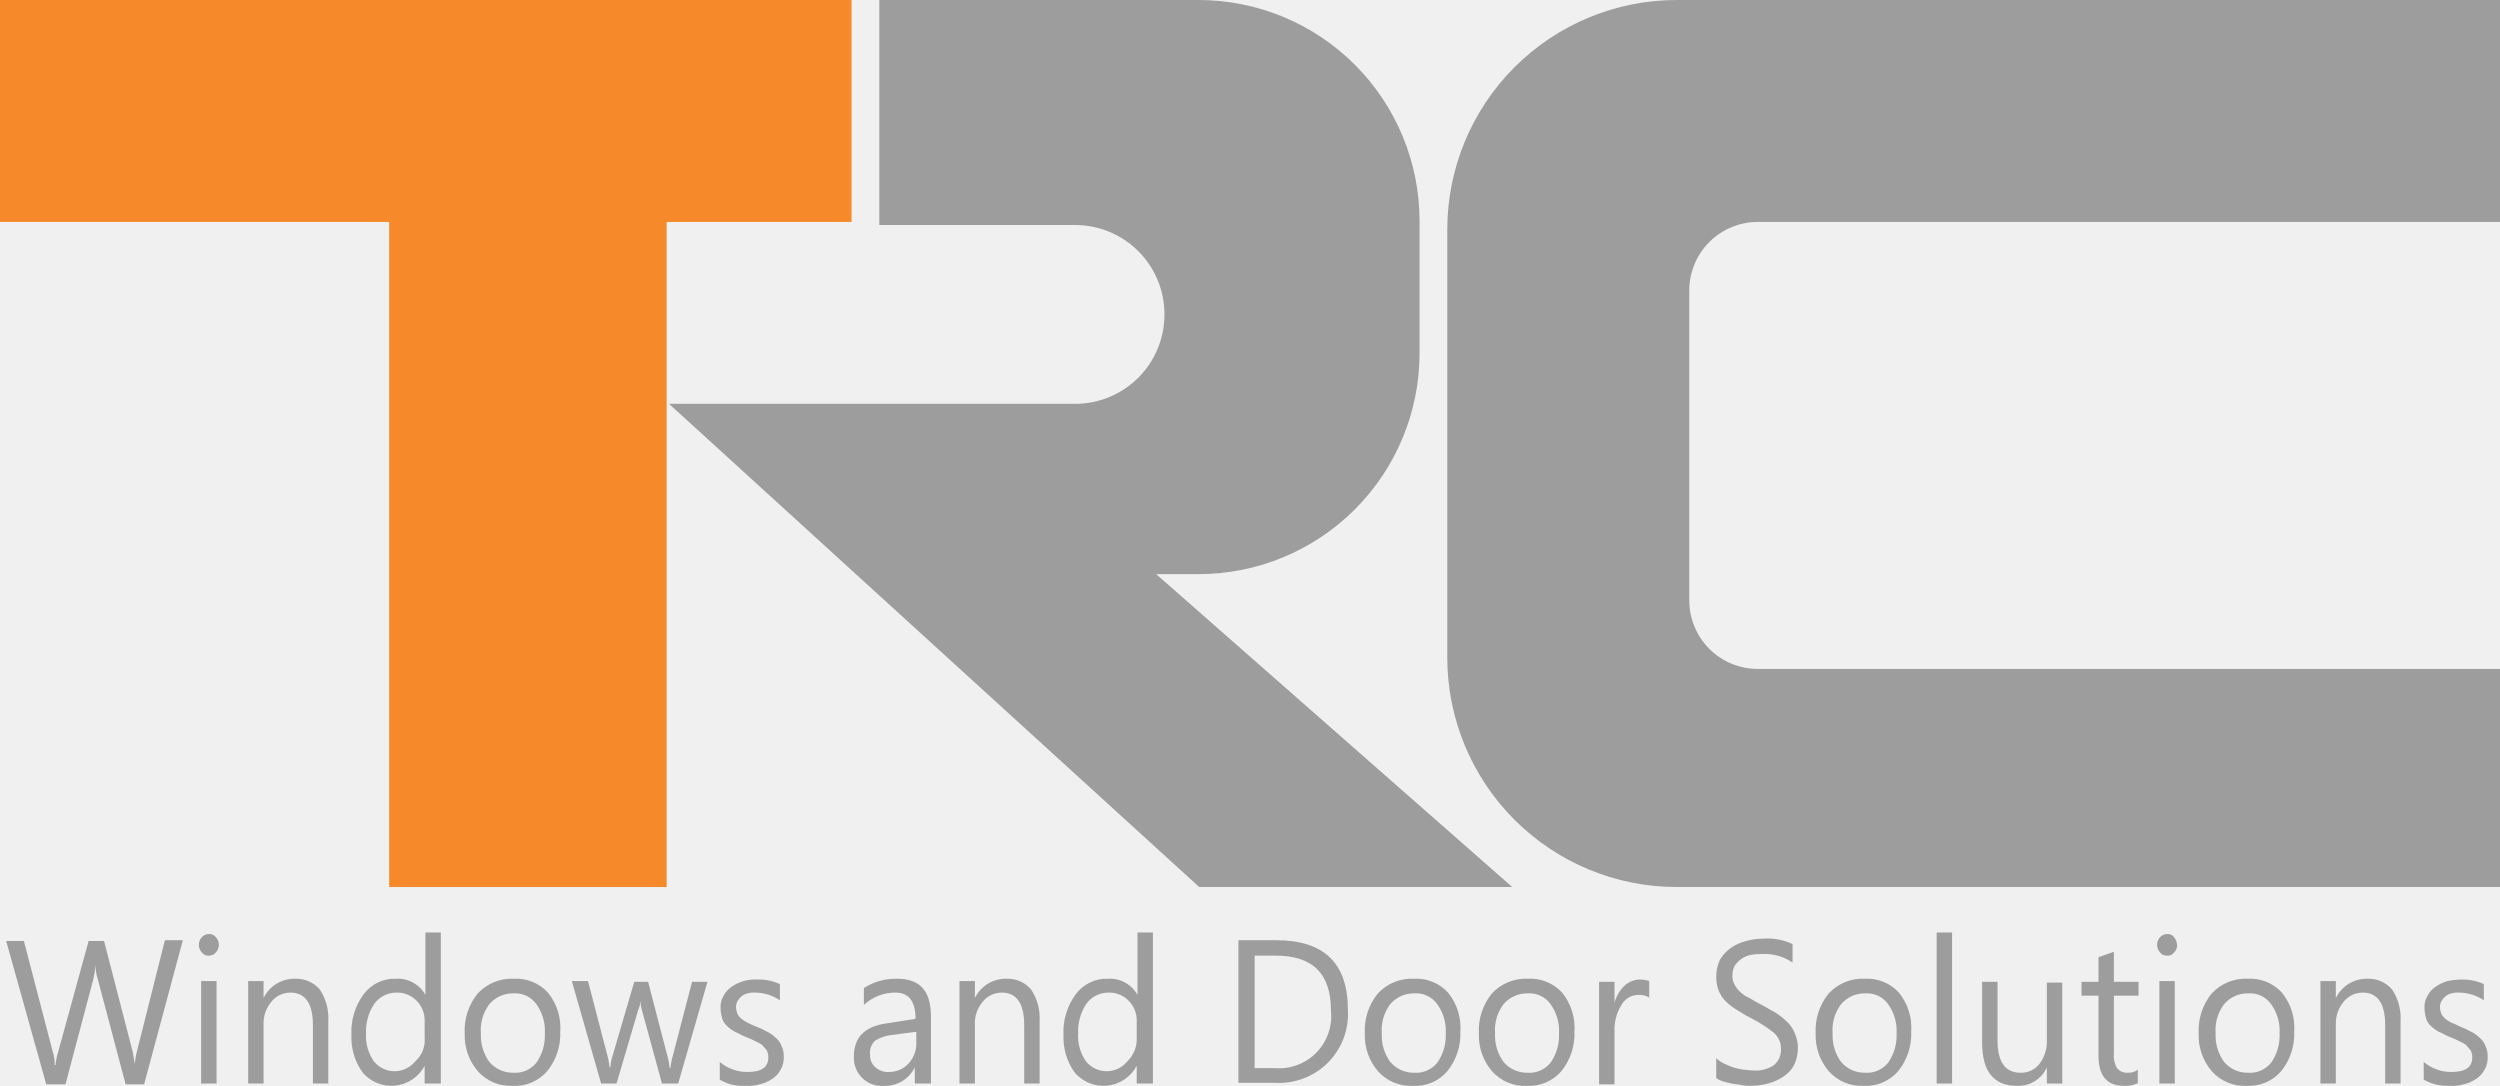
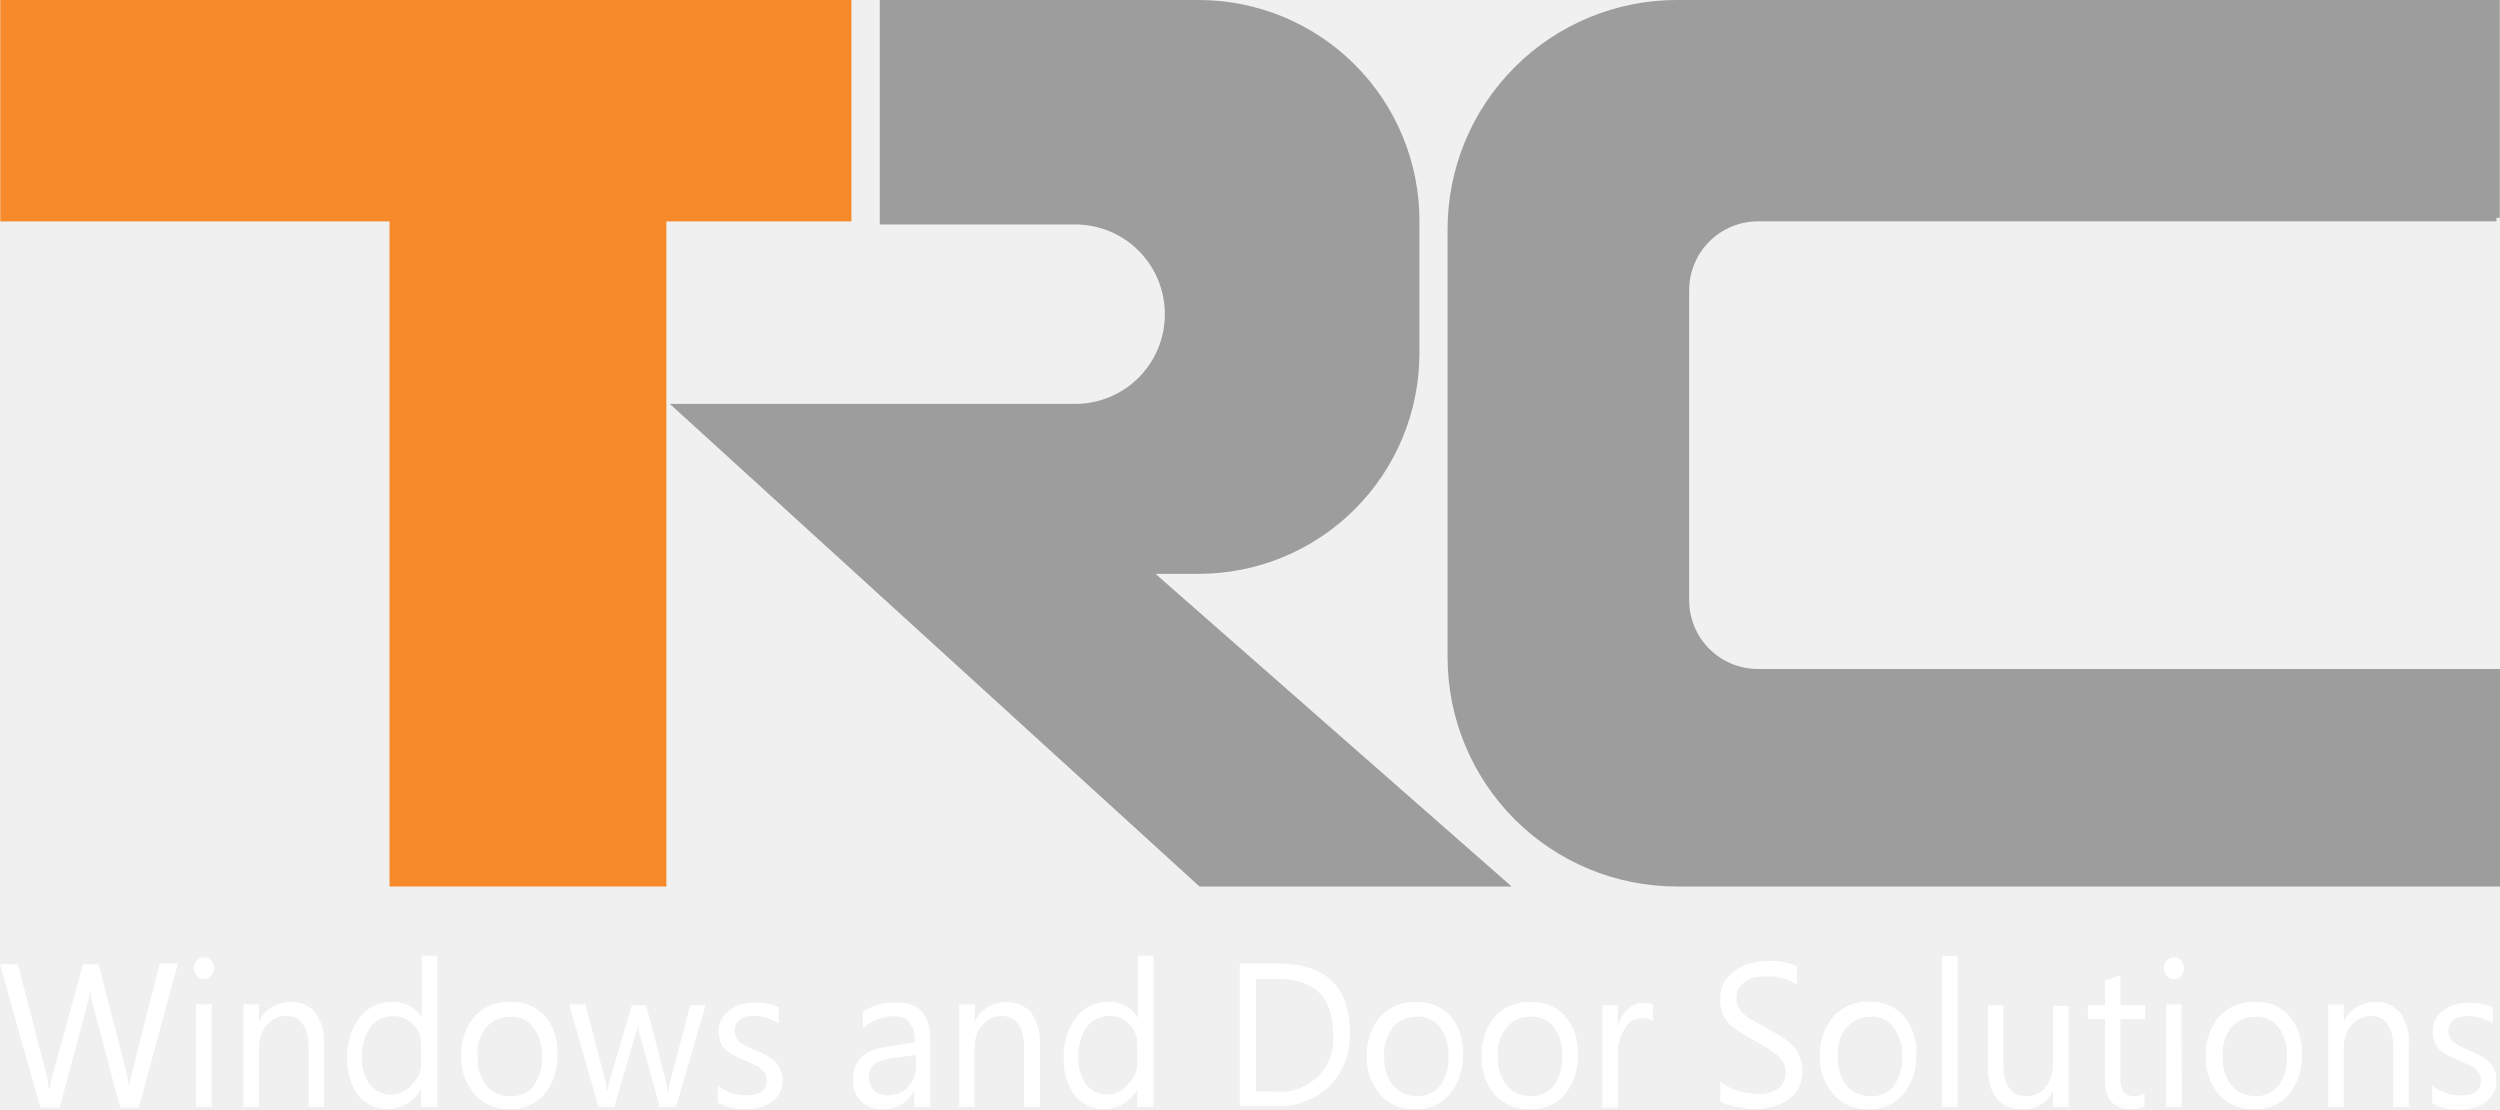
- <svg xmlns="http://www.w3.org/2000/svg" viewBox="0 0 324.4 140.9">
+ <svg xmlns="http://www.w3.org/2000/svg" viewBox="0 0 351.83 156.1">
  <defs>
-     <style>.cls-1,.cls-5{fill:#9e9d9e;}.cls-1{stroke:#9e9d9e;}.cls-1,.cls-2{stroke-miterlimit:10;}.cls-2{fill:#f6892a;stroke:#f6892a;}.cls-3{fill:none;}.cls-4{isolation:isolate;}</style>
+     <style>.cls-1{fill:#9e9d9e;stroke:#9e9d9e;}.cls-1,.cls-2{stroke-miterlimit:10;}.cls-2{fill:#f6892a;stroke:#f6892a;}.cls-3{fill:none;}.cls-4{isolation:isolate;}.cls-5{fill:#fff;}</style>
  </defs>
  <g id="Layer_2" data-name="Layer 2">
    <g id="Layer_1-2" data-name="Layer 1">
-       <path class="cls-1" d="M114.6.5V28.7h24.9a12.08,12.08,0,0,1,12.1,12.1h0a12.08,12.08,0,0,1-12.1,12.1H88.1l67.7,61.7h39.1L148.7,74h6.8a28.17,28.17,0,0,0,28.2-28.2V28.7A28.17,28.17,0,0,0,155.5.5Z" />
-       <path class="cls-1" d="M323.9,28.3H228.1a9.39,9.39,0,0,0-9.4,9.4h0V77.9a9.39,9.39,0,0,0,9.4,9.4h95.8v27.3H217.6a29.28,29.28,0,0,1-29.3-29.3V29.8A29.28,29.28,0,0,1,217.6.5H323.9V28.3Z" />
-       <polygon class="cls-2" points="0.5 0.5 0.5 28.3 51 28.3 51 114.6 86 114.6 86 28.3 110 28.3 110 0.5 0.5 0.5" />
-       <rect class="cls-3" x="0.5" y="121.8" width="323.4" height="19.1" />
+       <path class="cls-1" d="M124.31.5V31.09h27a13.1,13.1,0,0,1,13.12,13.12h0a13.1,13.1,0,0,1-13.12,13.13H95.56L169,124.26h42.41l-50.12-44h7.38a30.56,30.56,0,0,0,30.59-30.59V31.09A30.56,30.56,0,0,0,168.67.5Z" />
+       <path class="cls-1" d="M351.33,30.65H247.42a10.19,10.19,0,0,0-10.2,10.2h0V84.46a10.18,10.18,0,0,0,10.2,10.19H351.33v29.61H236a31.76,31.76,0,0,1-31.78-31.78V32.28A31.76,31.76,0,0,1,236,.5h115.3V30.65Z" />
+       <polygon class="cls-2" points="0.54 0.5 0.54 30.66 55.32 30.66 55.32 124.26 93.28 124.26 93.28 30.66 119.32 30.66 119.32 0.5 0.54 0.5" />
+       <rect class="cls-3" x="0.54" y="135.38" width="350.79" height="20.72" />
      <g class="cls-4">
-         <path class="cls-5" d="M23.7,122.1l-5,18.6H16.3l-3.6-13.6a5.82,5.82,0,0,1-.3-1.9h0a12.5,12.5,0,0,1-.3,1.9L8.5,140.7H6L.8,122.1H3.1l3.7,14.2a5.82,5.82,0,0,1,.3,1.9h.1a9.25,9.25,0,0,1,.4-1.9l3.9-14.2h2l3.7,14.3c.1.5.2,1.1.3,1.7h0a8.21,8.21,0,0,1,.3-1.8L21.4,122h2.3Z" />
-         <path class="cls-5" d="M27.1,124a1,1,0,0,1-.9-.4,1.45,1.45,0,0,1,0-2,1.22,1.22,0,0,1,.9-.4,1,1,0,0,1,.9.4,1.45,1.45,0,0,1,0,2A1.09,1.09,0,0,1,27.1,124Zm1,16.6h-2V127.3h2Z" />
-         <path class="cls-5" d="M42.6,140.6h-2V133c0-2.8-1-4.2-2.9-4.2a3.17,3.17,0,0,0-2.5,1.2,4.36,4.36,0,0,0-1,3v7.6h-2V127.3h2v2.2h0a4.46,4.46,0,0,1,4.1-2.5,4,4,0,0,1,3.2,1.4,6.68,6.68,0,0,1,1.1,4.1Z" />
-         <path class="cls-5" d="M57.1,140.6h-2v-2.3h0a4.88,4.88,0,0,1-8.1.8,7.82,7.82,0,0,1-1.4-4.8,8.17,8.17,0,0,1,1.6-5.3,5,5,0,0,1,4.2-2,4.09,4.09,0,0,1,3.8,2.1h0V121h2v19.6Zm-2-6v-2a3.62,3.62,0,0,0-1-2.7,3.47,3.47,0,0,0-2.6-1.1,3.56,3.56,0,0,0-2.9,1.4,6.45,6.45,0,0,0-1.1,3.9,5.7,5.7,0,0,0,1,3.6,3.45,3.45,0,0,0,5.4,0A3.68,3.68,0,0,0,55.1,134.6Z" />
-         <path class="cls-5" d="M66.5,140.9A5.68,5.68,0,0,1,62,139a7.11,7.11,0,0,1-1.7-4.9,7.56,7.56,0,0,1,1.7-5.2,6,6,0,0,1,4.7-1.9,5.58,5.58,0,0,1,4.4,1.8,7.26,7.26,0,0,1,1.6,5.1A7.65,7.65,0,0,1,71,139,5.55,5.55,0,0,1,66.5,140.9Zm.1-12a4,4,0,0,0-3.1,1.4,5.56,5.56,0,0,0-1.1,3.8,5.82,5.82,0,0,0,1.1,3.7,4,4,0,0,0,3.1,1.4,3.54,3.54,0,0,0,3-1.3,6.13,6.13,0,0,0,1.1-3.8,5.93,5.93,0,0,0-1.1-3.8A3.37,3.37,0,0,0,66.6,128.9Z" />
-         <path class="cls-5" d="M91.8,127.4,88,140.6H85.9l-2.6-9.5a5,5,0,0,1-.2-1.2h0a3.46,3.46,0,0,1-.3,1.2L80,140.6H78l-3.8-13.3h2.1l2.6,10c.1.3.1.7.2,1.2h.1a5,5,0,0,1,.2-1.2l2.9-9.9h1.8l2.6,10c.1.3.1.7.2,1.2H87a7.38,7.38,0,0,1,.2-1.2l2.6-10Z" />
-         <path class="cls-5" d="M93.4,140.1v-2.3a5.51,5.51,0,0,0,3.6,1.3c1.8,0,2.7-.6,2.7-1.9a2,2,0,0,0-.2-.9c-.2-.2-.4-.5-.6-.7a4.05,4.05,0,0,0-.9-.5,11.73,11.73,0,0,0-1.1-.5c-.6-.2-1-.5-1.5-.7a4.44,4.44,0,0,1-1.1-.8,2.07,2.07,0,0,1-.6-1,5.07,5.07,0,0,1-.2-1.3,2.73,2.73,0,0,1,.4-1.6A3.18,3.18,0,0,1,95,128a5.07,5.07,0,0,1,1.5-.7,5.54,5.54,0,0,1,1.8-.2,6.53,6.53,0,0,1,2.9.6v2.1a5.78,5.78,0,0,0-3.2-1,3.08,3.08,0,0,0-1,.1,2,2,0,0,0-.8.4,2.65,2.65,0,0,0-.5.6,1.88,1.88,0,0,0-.2.8,2.92,2.92,0,0,0,.2.9,2.65,2.65,0,0,0,.5.6,5.58,5.58,0,0,0,.8.5,11.73,11.73,0,0,0,1.1.5,10.74,10.74,0,0,1,1.5.7,4.44,4.44,0,0,1,1.1.8,2.29,2.29,0,0,1,.7,1,2.9,2.9,0,0,1,.3,1.4,3.06,3.06,0,0,1-.4,1.7,3.18,3.18,0,0,1-1.1,1.2,4.59,4.59,0,0,1-1.6.7,5.84,5.84,0,0,1-1.9.2A5.78,5.78,0,0,1,93.4,140.1Z" />
-         <path class="cls-5" d="M120.7,140.6h-2v-2.1h0a4.25,4.25,0,0,1-3.9,2.4,3.63,3.63,0,0,1-4-3.8c0-2.5,1.4-3.9,4.2-4.3l3.8-.6c0-2.3-.9-3.4-2.6-3.4a5.91,5.91,0,0,0-4.1,1.6v-2.2a7.72,7.72,0,0,1,4.3-1.2c3,0,4.4,1.6,4.4,4.9v8.7Zm-2-6.7-3,.4a5.17,5.17,0,0,0-2.1.7,2.11,2.11,0,0,0-.7,1.9,2,2,0,0,0,.7,1.6,2.44,2.44,0,0,0,1.8.6,3.41,3.41,0,0,0,2.5-1.1,3.86,3.86,0,0,0,1-2.8v-1.3Z" />
-         <path class="cls-5" d="M134.9,140.6h-2V133c0-2.8-1-4.2-2.9-4.2a3.17,3.17,0,0,0-2.5,1.2,4.36,4.36,0,0,0-1,3v7.6h-2V127.3h2v2.2h0a4.46,4.46,0,0,1,4.1-2.5,4,4,0,0,1,3.2,1.4,6.68,6.68,0,0,1,1.1,4.1v8.1Z" />
-         <path class="cls-5" d="M149.5,140.6h-2v-2.3h0a4.88,4.88,0,0,1-8.1.8,7.82,7.82,0,0,1-1.4-4.8,8.17,8.17,0,0,1,1.6-5.3,5,5,0,0,1,4.2-2,4.09,4.09,0,0,1,3.8,2.1h0V121h2v19.6Zm-2-6v-2a3.62,3.62,0,0,0-1-2.7,3.47,3.47,0,0,0-2.6-1.1,3.56,3.56,0,0,0-2.9,1.4,6.45,6.45,0,0,0-1.1,3.9,5.7,5.7,0,0,0,1,3.6,3.45,3.45,0,0,0,5.4,0A4,4,0,0,0,147.5,134.6Z" />
-         <path class="cls-5" d="M160.7,140.6V122h4.9q9.3,0,9.3,9a8.94,8.94,0,0,1-9.5,9.5h-4.7Zm2.1-16.6v14.6h2.6a6.77,6.77,0,0,0,7.3-7.5c0-4.8-2.4-7.1-7.2-7.1Z" />
-         <path class="cls-5" d="M183.3,140.9a5.68,5.68,0,0,1-4.5-1.9,7.11,7.11,0,0,1-1.7-4.9,7.56,7.56,0,0,1,1.7-5.2,6,6,0,0,1,4.7-1.9,5.58,5.58,0,0,1,4.4,1.8,7.26,7.26,0,0,1,1.6,5.1,7.65,7.65,0,0,1-1.7,5.1A5.42,5.42,0,0,1,183.3,140.9Zm.2-12a4,4,0,0,0-3.1,1.4,5.56,5.56,0,0,0-1.1,3.8,5.82,5.82,0,0,0,1.1,3.7,4,4,0,0,0,3.1,1.4,3.54,3.54,0,0,0,3-1.3,6.13,6.13,0,0,0,1.1-3.8,5.93,5.93,0,0,0-1.1-3.8A3.37,3.37,0,0,0,183.5,128.9Z" />
-         <path class="cls-5" d="M198.1,140.9a5.68,5.68,0,0,1-4.5-1.9,7.11,7.11,0,0,1-1.7-4.9,7.56,7.56,0,0,1,1.7-5.2,6,6,0,0,1,4.7-1.9,5.58,5.58,0,0,1,4.4,1.8,7.26,7.26,0,0,1,1.6,5.1,7.65,7.65,0,0,1-1.7,5.1A5.55,5.55,0,0,1,198.1,140.9Zm.1-12a4,4,0,0,0-3.1,1.4,5.56,5.56,0,0,0-1.1,3.8,5.82,5.82,0,0,0,1.1,3.7,4,4,0,0,0,3.1,1.4,3.54,3.54,0,0,0,3-1.3,6.13,6.13,0,0,0,1.1-3.8,5.93,5.93,0,0,0-1.1-3.8A3.37,3.37,0,0,0,198.2,128.9Z" />
-         <path class="cls-5" d="M214.1,129.5a2.41,2.41,0,0,0-1.5-.4,2.51,2.51,0,0,0-2.2,1.3,6.05,6.05,0,0,0-.9,3.5v6.8h-2V127.4h2v2.7h0a4.79,4.79,0,0,1,1.3-2.2,3,3,0,0,1,2-.8,3.73,3.73,0,0,1,1.2.2v2.2Z" />
-         <path class="cls-5" d="M222.7,139.9v-2.6a3.59,3.59,0,0,0,1,.7,7.85,7.85,0,0,0,2.5.8c.4,0,.8.1,1.2.1a4.28,4.28,0,0,0,2.8-.7,2.58,2.58,0,0,0,.9-2.1,2.77,2.77,0,0,0-.3-1.3,2.84,2.84,0,0,0-.9-1,14.63,14.63,0,0,0-1.3-.9c-.5-.3-1-.6-1.6-.9s-1.2-.7-1.7-1a7.55,7.55,0,0,1-1.4-1.1,4.19,4.19,0,0,1-.9-1.4,4.84,4.84,0,0,1-.3-1.8,5.09,5.09,0,0,1,.5-2.2,5,5,0,0,1,1.4-1.5,6.11,6.11,0,0,1,2-.9,8.33,8.33,0,0,1,2.2-.3,7.55,7.55,0,0,1,3.8.7v2.4a6.31,6.31,0,0,0-4-1.1,6.6,6.6,0,0,0-1.4.1,3.34,3.34,0,0,0-1.2.5,3.82,3.82,0,0,0-.9.9,2.77,2.77,0,0,0-.3,1.3,2.13,2.13,0,0,0,.3,1.2,3.11,3.11,0,0,0,.7.9,3.6,3.6,0,0,0,1.2.8c.5.3,1,.6,1.6.9s1.2.7,1.8,1a9.83,9.83,0,0,1,1.5,1.2,4,4,0,0,1,1,1.5,4.78,4.78,0,0,1,.4,1.8,5.21,5.21,0,0,1-.5,2.3,4,4,0,0,1-1.4,1.5,6.11,6.11,0,0,1-2,.9,9.28,9.28,0,0,1-2.4.3,3.75,3.75,0,0,1-1-.1c-.4-.1-.8-.1-1.3-.2s-.8-.2-1.2-.3A2.93,2.93,0,0,1,222.7,139.9Z" />
-         <path class="cls-5" d="M241.8,140.9a5.68,5.68,0,0,1-4.5-1.9,7.11,7.11,0,0,1-1.7-4.9,7.56,7.56,0,0,1,1.7-5.2A6,6,0,0,1,242,127a5.58,5.58,0,0,1,4.4,1.8,7.26,7.26,0,0,1,1.6,5.1,7.65,7.65,0,0,1-1.7,5.1A5.55,5.55,0,0,1,241.8,140.9Zm.2-12a4,4,0,0,0-3.1,1.4,5.56,5.56,0,0,0-1.1,3.8,5.82,5.82,0,0,0,1.1,3.7,4,4,0,0,0,3.1,1.4,3.54,3.54,0,0,0,3-1.3,6.13,6.13,0,0,0,1.1-3.8,5.93,5.93,0,0,0-1.1-3.8A3.37,3.37,0,0,0,242,128.9Z" />
-         <path class="cls-5" d="M253.3,140.6h-2V121h2Z" />
-         <path class="cls-5" d="M267.6,140.6h-2v-2.1h0a4.06,4.06,0,0,1-3.9,2.4c-3,0-4.5-1.9-4.5-5.6v-7.9h2V135q0,4.2,3,4.2a3,3,0,0,0,2.4-1.1,4.7,4.7,0,0,0,1-3v-7.6h2Z" />
-         <path class="cls-5" d="M277.5,140.5a3.58,3.58,0,0,1-1.9.4q-3.3,0-3.3-3.9v-7.8h-2.2v-1.8h2.2v-3.2l2-.7v3.9h3.2v1.8h-3.2v7.5a3.16,3.16,0,0,0,.4,1.9,1.68,1.68,0,0,0,1.4.6,2,2,0,0,0,1.3-.4v1.7Z" />
-         <path class="cls-5" d="M281.2,124a1,1,0,0,1-.9-.4,1.45,1.45,0,0,1,0-2,1.22,1.22,0,0,1,.9-.4,1,1,0,0,1,.9.4,1.78,1.78,0,0,1,.4,1,1.28,1.28,0,0,1-.4,1A1,1,0,0,1,281.2,124Zm1,16.6h-2V127.3h2Z" />
-         <path class="cls-5" d="M291.5,140.9A5.68,5.68,0,0,1,287,139a7.11,7.11,0,0,1-1.7-4.9,7.56,7.56,0,0,1,1.7-5.2,6,6,0,0,1,4.7-1.9,5.58,5.58,0,0,1,4.4,1.8,7.26,7.26,0,0,1,1.6,5.1A7.65,7.65,0,0,1,296,139,5.55,5.55,0,0,1,291.5,140.9Zm.2-12a4,4,0,0,0-3.1,1.4,5.56,5.56,0,0,0-1.1,3.8,5.82,5.82,0,0,0,1.1,3.7,4,4,0,0,0,3.1,1.4,3.54,3.54,0,0,0,3-1.3,6.13,6.13,0,0,0,1.1-3.8,5.93,5.93,0,0,0-1.1-3.8A3.37,3.37,0,0,0,291.7,128.9Z" />
-         <path class="cls-5" d="M311.5,140.6h-2V133c0-2.8-1-4.2-2.9-4.2a3.17,3.17,0,0,0-2.5,1.2,4.36,4.36,0,0,0-1,3v7.6h-2V127.3h2v2.2h0a4.46,4.46,0,0,1,4.1-2.5,4,4,0,0,1,3.2,1.4,6.68,6.68,0,0,1,1.1,4.1v8.1Z" />
-         <path class="cls-5" d="M314.5,140.1v-2.3a5.51,5.51,0,0,0,3.6,1.3c1.8,0,2.7-.6,2.7-1.9a2,2,0,0,0-.2-.9c-.2-.2-.4-.5-.6-.7a4.05,4.05,0,0,0-.9-.5,11.73,11.73,0,0,0-1.1-.5c-.6-.2-1-.5-1.5-.7a4.44,4.44,0,0,1-1.1-.8,2.07,2.07,0,0,1-.6-1,5.07,5.07,0,0,1-.2-1.3,2.73,2.73,0,0,1,.4-1.6,3.18,3.18,0,0,1,1.1-1.2,5.07,5.07,0,0,1,1.5-.7,9.91,9.91,0,0,1,1.8-.2,6.53,6.53,0,0,1,2.9.6v2.1a5.78,5.78,0,0,0-3.2-1,3.08,3.08,0,0,0-1,.1,2,2,0,0,0-.8.4,2.65,2.65,0,0,0-.5.6,1.88,1.88,0,0,0-.2.8,2.92,2.92,0,0,0,.2.9,2.65,2.65,0,0,0,.5.6,5.58,5.58,0,0,0,.8.5,9.74,9.74,0,0,1,1.1.5,10.74,10.74,0,0,1,1.5.7,4.44,4.44,0,0,1,1.1.8,2.29,2.29,0,0,1,.7,1,2.9,2.9,0,0,1,.3,1.4,3.06,3.06,0,0,1-.4,1.7,3.18,3.18,0,0,1-1.1,1.2,4.59,4.59,0,0,1-1.6.7,5.84,5.84,0,0,1-1.9.2A6.22,6.22,0,0,1,314.5,140.1Z" />
+         <path class="cls-5" d="M25,135.71l-5.46,20.17H16.91L13,141.13a6.49,6.49,0,0,1-.32-2.06h0a13.38,13.38,0,0,1-.33,2.06L8.4,155.88H5.67L0,135.71H2.51l4,15.4a6.49,6.49,0,0,1,.32,2.06H7a10,10,0,0,1,.44-2.06l4.25-15.4h2.19l4,15.51c.11.54.22,1.19.33,1.84h0a8.83,8.83,0,0,1,.33-1.95l3.93-15.51H25Z" />
+         <path class="cls-5" d="M28.7,137.77a1.07,1.07,0,0,1-1-.44,1.57,1.57,0,0,1,0-2.16,1.34,1.34,0,0,1,1-.44,1.07,1.07,0,0,1,1,.44,1.57,1.57,0,0,1,0,2.16A1.19,1.19,0,0,1,28.7,137.77Zm1.09,18H27.6V141.35h2.19Z" />
+         <path class="cls-5" d="M45.61,155.77H43.43v-8.24c0-3-1.1-4.55-3.17-4.55a3.47,3.47,0,0,0-2.73,1.3,4.71,4.71,0,0,0-1.09,3.25v8.24H34.26V141.35h2.18v2.38h0A4.88,4.88,0,0,1,40.92,141a4.43,4.43,0,0,1,3.49,1.52,7.27,7.27,0,0,1,1.2,4.45Z" />
+         <path class="cls-5" d="M61.43,155.77H59.25v-2.49h0a5.35,5.35,0,0,1-8.84.87,8.47,8.47,0,0,1-1.53-5.21,8.83,8.83,0,0,1,1.75-5.75A5.5,5.5,0,0,1,55.21,141a4.49,4.49,0,0,1,4.15,2.28h0v-8.79h2.18v21.26Zm-2.18-6.5V147.1a3.92,3.92,0,0,0-1.09-2.93A3.81,3.81,0,0,0,55.32,143a3.92,3.92,0,0,0-3.17,1.51,7,7,0,0,0-1.2,4.23,6.13,6.13,0,0,0,1.1,3.91,3.78,3.78,0,0,0,5.89,0A4,4,0,0,0,59.25,149.27Z" />
+         <path class="cls-5" d="M71.69,156.1A6.2,6.2,0,0,1,66.78,154a7.7,7.7,0,0,1-1.86-5.32,8.2,8.2,0,0,1,1.86-5.64A6.5,6.5,0,0,1,71.9,141a6.08,6.08,0,0,1,4.8,2,7.84,7.84,0,0,1,1.75,5.53A8.27,8.27,0,0,1,76.6,154,6.09,6.09,0,0,1,71.69,156.1Zm.1-13a4.34,4.34,0,0,0-3.38,1.52,6,6,0,0,0-1.2,4.12,6.33,6.33,0,0,0,1.2,4,4.34,4.34,0,0,0,3.38,1.52,3.91,3.91,0,0,0,3.28-1.41,6.67,6.67,0,0,0,1.2-4.13,6.44,6.44,0,0,0-1.2-4.12A3.71,3.71,0,0,0,71.79,143.08Z" />
+         <path class="cls-5" d="M99.29,141.46l-4.15,14.31H92.85L90,145.47a5.36,5.36,0,0,1-.22-1.3h0a3.72,3.72,0,0,1-.33,1.3l-3,10.3H84.23l-4.14-14.42h2.29l2.83,10.85c.11.32.11.75.22,1.3h.11a5.28,5.28,0,0,1,.22-1.3l3.16-10.74h2l2.84,10.84c.1.33.1.76.21,1.31h.11a8,8,0,0,1,.22-1.31l2.84-10.84Z" />
+         <path class="cls-5" d="M101,155.23v-2.49a6.06,6.06,0,0,0,3.92,1.41c2,0,3-.65,3-2.06a2.15,2.15,0,0,0-.22-1c-.22-.22-.43-.54-.65-.76a4.4,4.4,0,0,0-1-.54,9.87,9.87,0,0,0-1.2-.54c-.65-.22-1.09-.55-1.63-.76a5.06,5.06,0,0,1-1.2-.87,2.25,2.25,0,0,1-.66-1.09,5.35,5.35,0,0,1-.22-1.41,2.9,2.9,0,0,1,.44-1.73,3.49,3.49,0,0,1,1.2-1.3,5.49,5.49,0,0,1,1.64-.76,6,6,0,0,1,2-.22,7.26,7.26,0,0,1,3.17.65v2.28a6.38,6.38,0,0,0-3.5-1.08,3.68,3.68,0,0,0-1.09.1,2.24,2.24,0,0,0-.87.44,2.42,2.42,0,0,0-.54.65,2,2,0,0,0-.22.87,3.09,3.09,0,0,0,.22,1,2.42,2.42,0,0,0,.54.65,6.59,6.59,0,0,0,.87.55c.33.21.77.32,1.2.54a10.67,10.67,0,0,1,1.64.76,4.76,4.76,0,0,1,1.2.86,2.44,2.44,0,0,1,.76,1.09,3.11,3.11,0,0,1,.33,1.52,3.35,3.35,0,0,1-.43,1.84,3.49,3.49,0,0,1-1.2,1.3,5.07,5.07,0,0,1-1.75.76,8.48,8.48,0,0,1-5.67-.65Z" />
+         <path class="cls-5" d="M130.82,155.77h-2.18V153.5h0a4.65,4.65,0,0,1-4.25,2.6,4.2,4.2,0,0,1-3.17-1.08,4.09,4.09,0,0,1-1.2-3c0-2.71,1.53-4.23,4.58-4.67l4.15-.65c0-2.49-1-3.68-2.84-3.68a6.48,6.48,0,0,0-4.47,1.73v-2.39a8.54,8.54,0,0,1,4.69-1.3c3.27,0,4.8,1.74,4.8,5.32v9.43Zm-2.18-7.26-3.27.43a5.59,5.59,0,0,0-2.29.76,2.27,2.27,0,0,0-.77,2.06,2.16,2.16,0,0,0,.77,1.74,2.68,2.68,0,0,0,2,.65,3.75,3.75,0,0,0,2.73-1.2,4.16,4.16,0,0,0,1.09-3v-1.41Z" />
+         <path class="cls-5" d="M146.32,155.77h-2.19v-8.24c0-3-1.09-4.55-3.16-4.55a3.47,3.47,0,0,0-2.73,1.3,4.71,4.71,0,0,0-1.09,3.25v8.24H135V141.35h2.18v2.38h0a4.88,4.88,0,0,1,4.47-2.71,4.43,4.43,0,0,1,3.5,1.52,7.27,7.27,0,0,1,1.2,4.45v8.78Z" />
+         <path class="cls-5" d="M162.25,155.77h-2.19v-2.49h0a5.34,5.34,0,0,1-8.83.87,8.4,8.4,0,0,1-1.53-5.21,8.82,8.82,0,0,1,1.74-5.75A5.52,5.52,0,0,1,156,141a4.46,4.46,0,0,1,4.14,2.28h0v-8.79h2.19v21.26Zm-2.19-6.5V147.1a3.88,3.88,0,0,0-1.09-2.93,3.77,3.77,0,0,0-2.83-1.19,3.92,3.92,0,0,0-3.17,1.51,7,7,0,0,0-1.2,4.23,6.19,6.19,0,0,0,1.09,3.91,3.78,3.78,0,0,0,5.89,0A4.29,4.29,0,0,0,160.06,149.27Z" />
+         <path class="cls-5" d="M174.47,155.77V135.6h5.34q10.16,0,10.15,9.76a10.11,10.11,0,0,1-2.84,7.49,10.24,10.24,0,0,1-7.53,2.82h-5.12Zm2.29-18v15.84h2.83a7.36,7.36,0,0,0,8-8.14c0-5.21-2.62-7.7-7.86-7.7Z" />
+         <path class="cls-5" d="M199.13,156.1a6.2,6.2,0,0,1-4.91-2.06,7.7,7.7,0,0,1-1.86-5.32,8.2,8.2,0,0,1,1.86-5.64,6.5,6.5,0,0,1,5.12-2.06,6.08,6.08,0,0,1,4.8,2,7.84,7.84,0,0,1,1.75,5.53A8.27,8.27,0,0,1,204,154,5.93,5.93,0,0,1,199.13,156.1Zm.21-13A4.34,4.34,0,0,0,196,144.6a6,6,0,0,0-1.2,4.12,6.33,6.33,0,0,0,1.2,4,4.34,4.34,0,0,0,3.38,1.52,3.91,3.91,0,0,0,3.28-1.41,6.67,6.67,0,0,0,1.2-4.13,6.44,6.44,0,0,0-1.2-4.12A3.71,3.71,0,0,0,199.34,143.08Z" />
+         <path class="cls-5" d="M215.27,156.1a6.22,6.22,0,0,1-4.91-2.06,7.7,7.7,0,0,1-1.85-5.32,8.2,8.2,0,0,1,1.85-5.64,6.54,6.54,0,0,1,5.13-2.06,6.08,6.08,0,0,1,4.8,2,7.84,7.84,0,0,1,1.75,5.53,8.28,8.28,0,0,1-1.86,5.53A6.06,6.06,0,0,1,215.27,156.1Zm.11-13A4.33,4.33,0,0,0,212,144.6a6,6,0,0,0-1.2,4.12,6.33,6.33,0,0,0,1.2,4,4.33,4.33,0,0,0,3.38,1.52,3.91,3.91,0,0,0,3.28-1.41,6.67,6.67,0,0,0,1.2-4.13,6.44,6.44,0,0,0-1.2-4.12A3.71,3.71,0,0,0,215.38,143.08Z" />
+         <path class="cls-5" d="M232.73,143.73a2.66,2.66,0,0,0-1.64-.43,2.75,2.75,0,0,0-2.4,1.41,6.58,6.58,0,0,0-1,3.8v7.37h-2.18V141.46h2.18v2.93h0a5.23,5.23,0,0,1,1.42-2.39,3.28,3.28,0,0,1,2.18-.87,4,4,0,0,1,1.31.22v2.38Z" />
+         <path class="cls-5" d="M242.11,155V152.2a3.89,3.89,0,0,0,1.1.75,6.41,6.41,0,0,0,1.31.55,6.52,6.52,0,0,0,1.41.32c.44,0,.88.11,1.31.11a4.73,4.73,0,0,0,3.06-.76,2.8,2.8,0,0,0,1-2.28,3,3,0,0,0-.33-1.41,3,3,0,0,0-1-1.08,15.87,15.87,0,0,0-1.42-1c-.54-.32-1.09-.65-1.74-1s-1.31-.76-1.86-1.09a8.48,8.48,0,0,1-1.53-1.19,4.77,4.77,0,0,1-1-1.52,5.16,5.16,0,0,1-.33-2,5.46,5.46,0,0,1,.55-2.39,5.53,5.53,0,0,1,1.53-1.63,6.58,6.58,0,0,1,2.18-1,9,9,0,0,1,2.4-.33,8.32,8.32,0,0,1,4.15.76v2.6a7,7,0,0,0-4.37-1.19,7.22,7.22,0,0,0-1.53.11,3.74,3.74,0,0,0-1.3.54,4.14,4.14,0,0,0-1,1,3.08,3.08,0,0,0-.32,1.41,2.36,2.36,0,0,0,.32,1.3,3.38,3.38,0,0,0,.77,1,3.78,3.78,0,0,0,1.31.86c.54.33,1.09.66,1.74,1s1.31.76,2,1.09a10,10,0,0,1,1.63,1.3,4.11,4.11,0,0,1,1.09,1.62,5.19,5.19,0,0,1,.44,2,5.73,5.73,0,0,1-.54,2.49,4.49,4.49,0,0,1-1.53,1.63,6.67,6.67,0,0,1-2.18,1,10.11,10.11,0,0,1-2.62.33,4,4,0,0,1-1.09-.11c-.44-.11-.88-.11-1.42-.22s-.88-.21-1.31-.32A3.58,3.58,0,0,1,242.11,155Z" />
+         <path class="cls-5" d="M263,156.1A6.22,6.22,0,0,1,258,154a7.7,7.7,0,0,1-1.85-5.32,8.2,8.2,0,0,1,1.85-5.64,6.54,6.54,0,0,1,5.13-2.06,6.08,6.08,0,0,1,4.8,2,7.84,7.84,0,0,1,1.75,5.53,8.23,8.23,0,0,1-1.86,5.53A6.06,6.06,0,0,1,263,156.1Zm.22-13a4.33,4.33,0,0,0-3.38,1.52,6,6,0,0,0-1.2,4.12,6.33,6.33,0,0,0,1.2,4,4.33,4.33,0,0,0,3.38,1.52,3.91,3.91,0,0,0,3.28-1.41,6.67,6.67,0,0,0,1.2-4.13,6.44,6.44,0,0,0-1.2-4.12A3.71,3.71,0,0,0,263.17,143.08Z" />
+         <path class="cls-5" d="M275.5,155.77h-2.18V134.51h2.18Z" />
+         <path class="cls-5" d="M291.11,155.77h-2.19V153.5h0a4.43,4.43,0,0,1-4.25,2.6c-3.28,0-4.91-2.06-4.91-6.07v-8.57h2.18v8.24q0,4.56,3.27,4.56a3.33,3.33,0,0,0,2.62-1.2,5,5,0,0,0,1.09-3.25v-8.24h2.19Z" />
+         <path class="cls-5" d="M301.91,155.67a4,4,0,0,1-2.08.43q-3.6,0-3.6-4.23v-8.46h-2.4v-1.95h2.4V138l2.19-.76v4.23h3.49v1.95h-3.49v8.13a3.43,3.43,0,0,0,.43,2.07,1.85,1.85,0,0,0,1.53.65,2.18,2.18,0,0,0,1.42-.44v1.85Z" />
+         <path class="cls-5" d="M305.94,137.77a1.07,1.07,0,0,1-1-.44,1.57,1.57,0,0,1,0-2.16,1.34,1.34,0,0,1,1-.44,1.07,1.07,0,0,1,1,.44,2,2,0,0,1,.43,1.08,1.4,1.4,0,0,1-.43,1.08A1.07,1.07,0,0,1,305.94,137.77Zm1.1,18h-2.19V141.35H307Z" />
+         <path class="cls-5" d="M317.18,156.1a6.22,6.22,0,0,1-4.91-2.06,7.7,7.7,0,0,1-1.85-5.32,8.2,8.2,0,0,1,1.85-5.64A6.54,6.54,0,0,1,317.4,141a6.09,6.09,0,0,1,4.8,2,7.84,7.84,0,0,1,1.75,5.53,8.28,8.28,0,0,1-1.86,5.53A6.06,6.06,0,0,1,317.18,156.1Zm.22-13A4.33,4.33,0,0,0,314,144.6a6,6,0,0,0-1.2,4.12,6.27,6.27,0,0,0,1.2,4,4.33,4.33,0,0,0,3.38,1.52,3.88,3.88,0,0,0,3.27-1.41,6.61,6.61,0,0,0,1.2-4.13,6.38,6.38,0,0,0-1.2-4.12A3.68,3.68,0,0,0,317.4,143.08Z" />
+         <path class="cls-5" d="M339,155.77h-2.18v-8.24c0-3-1.09-4.55-3.16-4.55a3.46,3.46,0,0,0-2.73,1.3,4.71,4.71,0,0,0-1.09,3.25v8.24h-2.18V141.35h2.18v2.38h0a4.88,4.88,0,0,1,4.47-2.71,4.4,4.4,0,0,1,3.49,1.52A7.2,7.2,0,0,1,339,147v8.78Z" />
+         <path class="cls-5" d="M342.28,155.23v-2.49a6.07,6.07,0,0,0,3.93,1.41c2,0,2.94-.65,2.94-2.06a2.15,2.15,0,0,0-.22-1c-.21-.22-.43-.54-.65-.76a4.57,4.57,0,0,0-1-.54,11.49,11.49,0,0,0-1.2-.54c-.66-.22-1.09-.55-1.64-.76a5.06,5.06,0,0,1-1.2-.87,2.16,2.16,0,0,1-.65-1.09,5.35,5.35,0,0,1-.22-1.41,3,3,0,0,1,.43-1.73,3.49,3.49,0,0,1,1.2-1.3,5.49,5.49,0,0,1,1.64-.76,10.77,10.77,0,0,1,2-.22,7.23,7.23,0,0,1,3.17.65v2.28A6.32,6.32,0,0,0,347.3,143a3.61,3.61,0,0,0-1.09.1,2.21,2.21,0,0,0-.88.44,2.62,2.62,0,0,0-.54.65,2,2,0,0,0-.22.87,3.09,3.09,0,0,0,.22,1,2.62,2.62,0,0,0,.54.65,6.14,6.14,0,0,0,.88.55,9.52,9.52,0,0,1,1.2.54,10.52,10.52,0,0,1,1.63.76,4.59,4.59,0,0,1,1.2.86,2.54,2.54,0,0,1,.77,1.09,3.23,3.23,0,0,1,.32,1.52,3.35,3.35,0,0,1-.43,1.84,3.49,3.49,0,0,1-1.2,1.3,5,5,0,0,1-1.75.76,6.31,6.31,0,0,1-2.07.22A6.82,6.82,0,0,1,342.28,155.23Z" />
      </g>
    </g>
  </g>
</svg>
